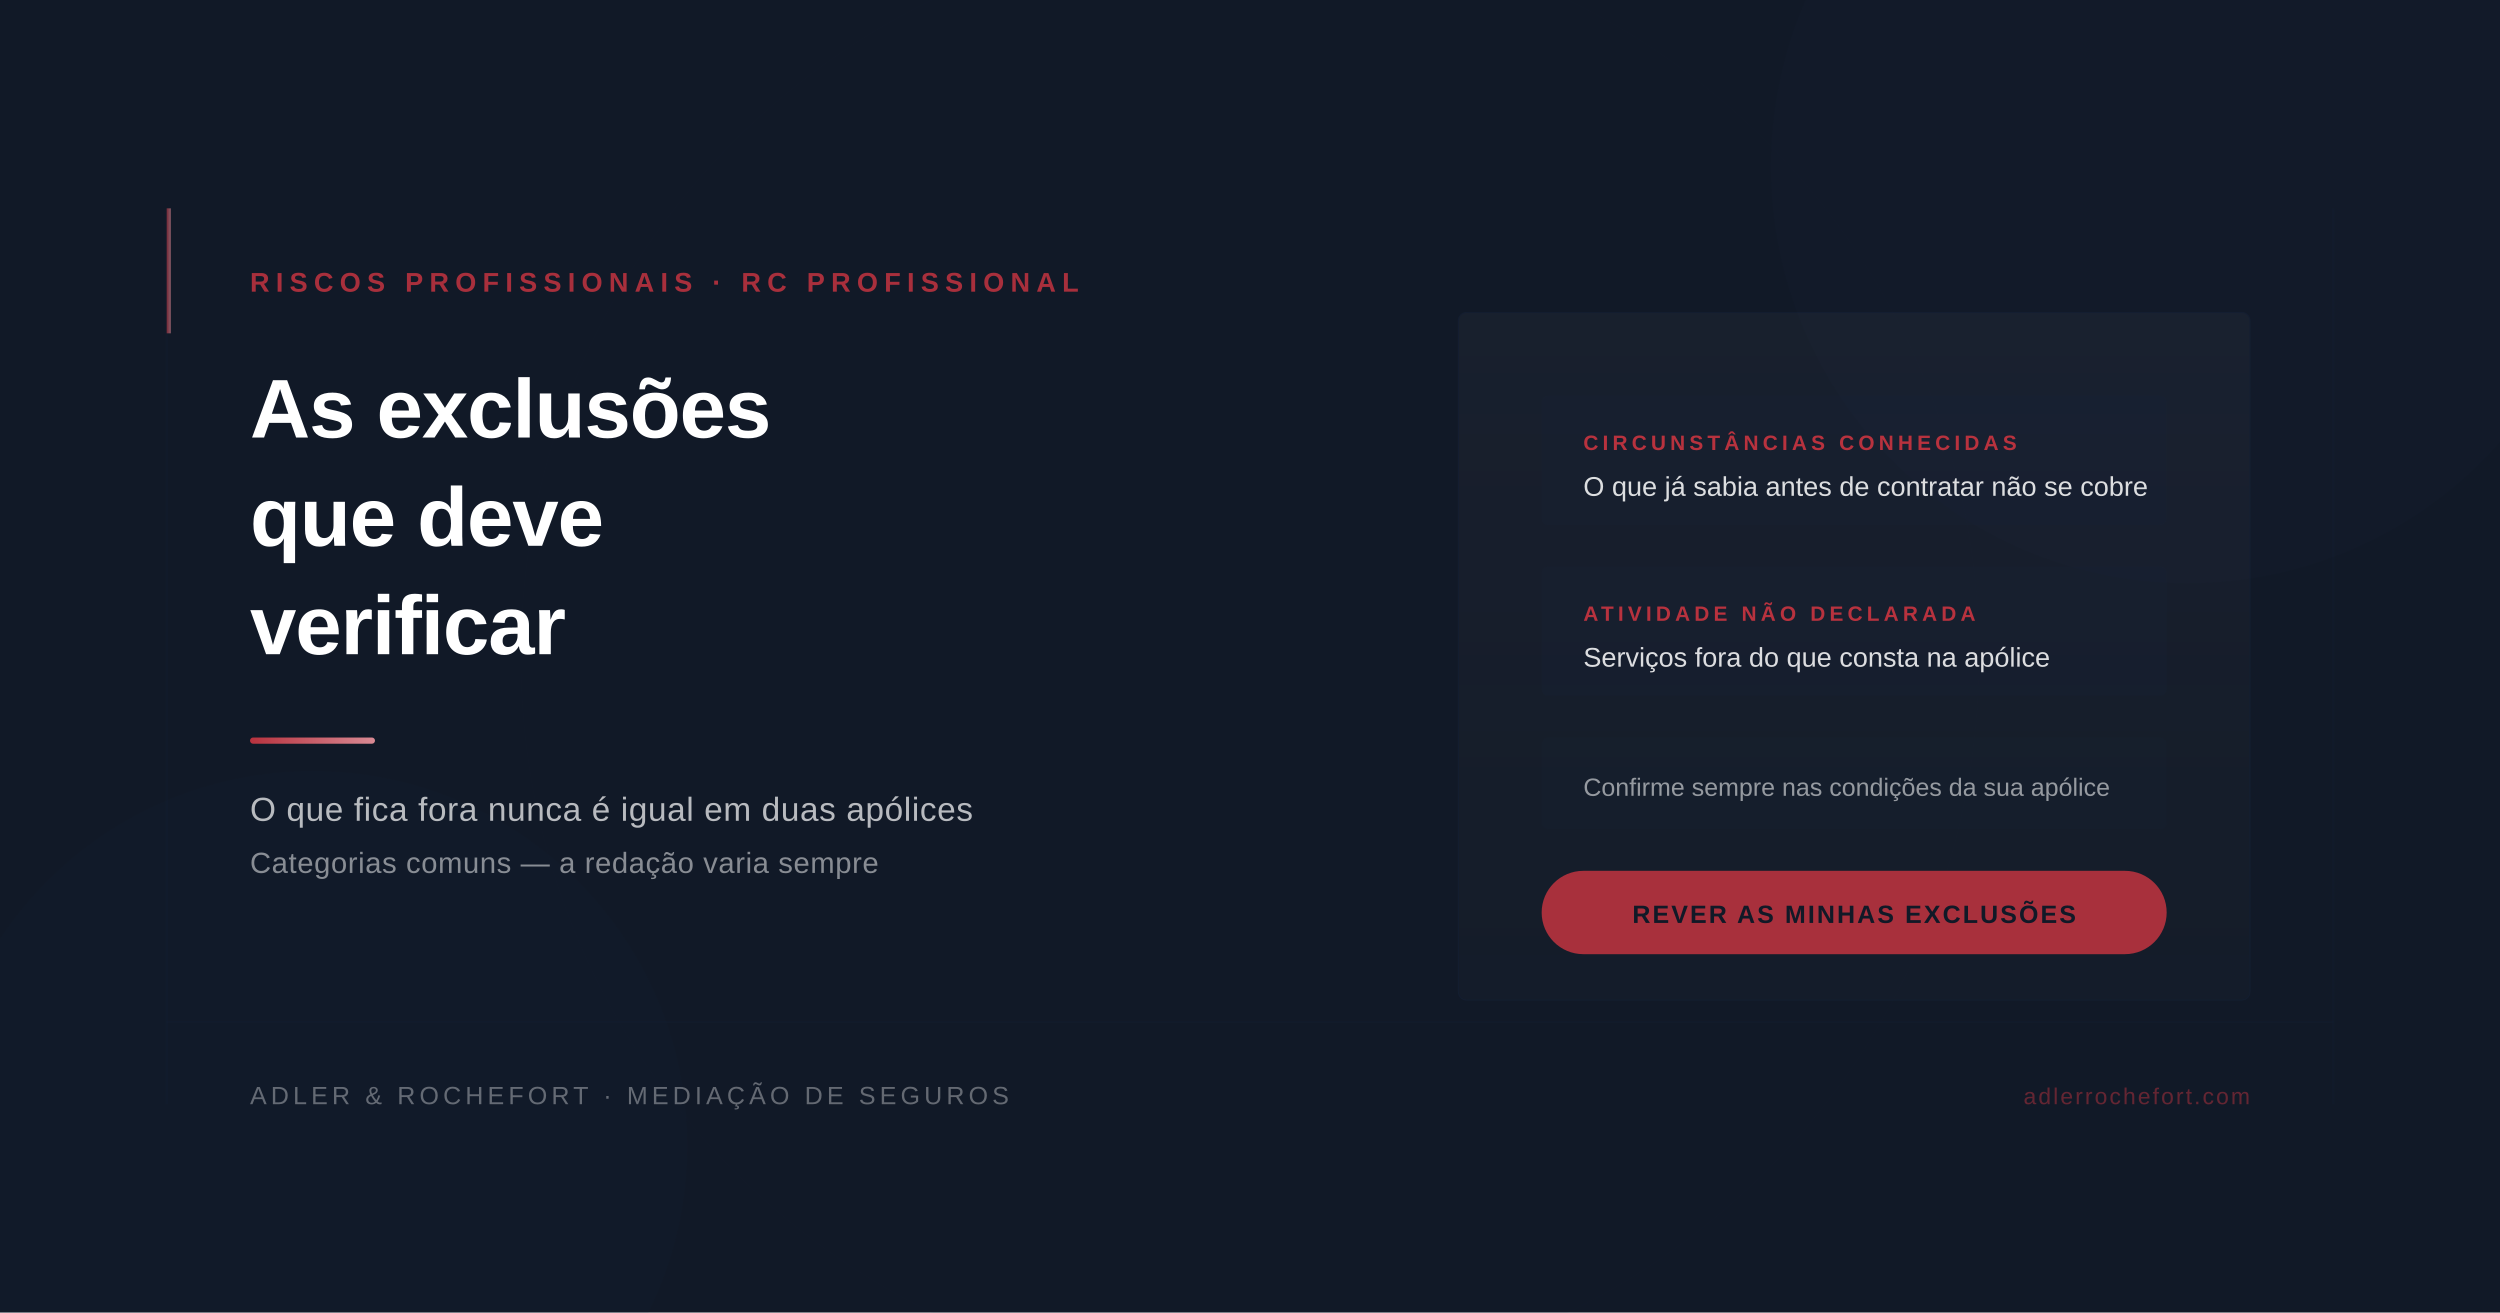
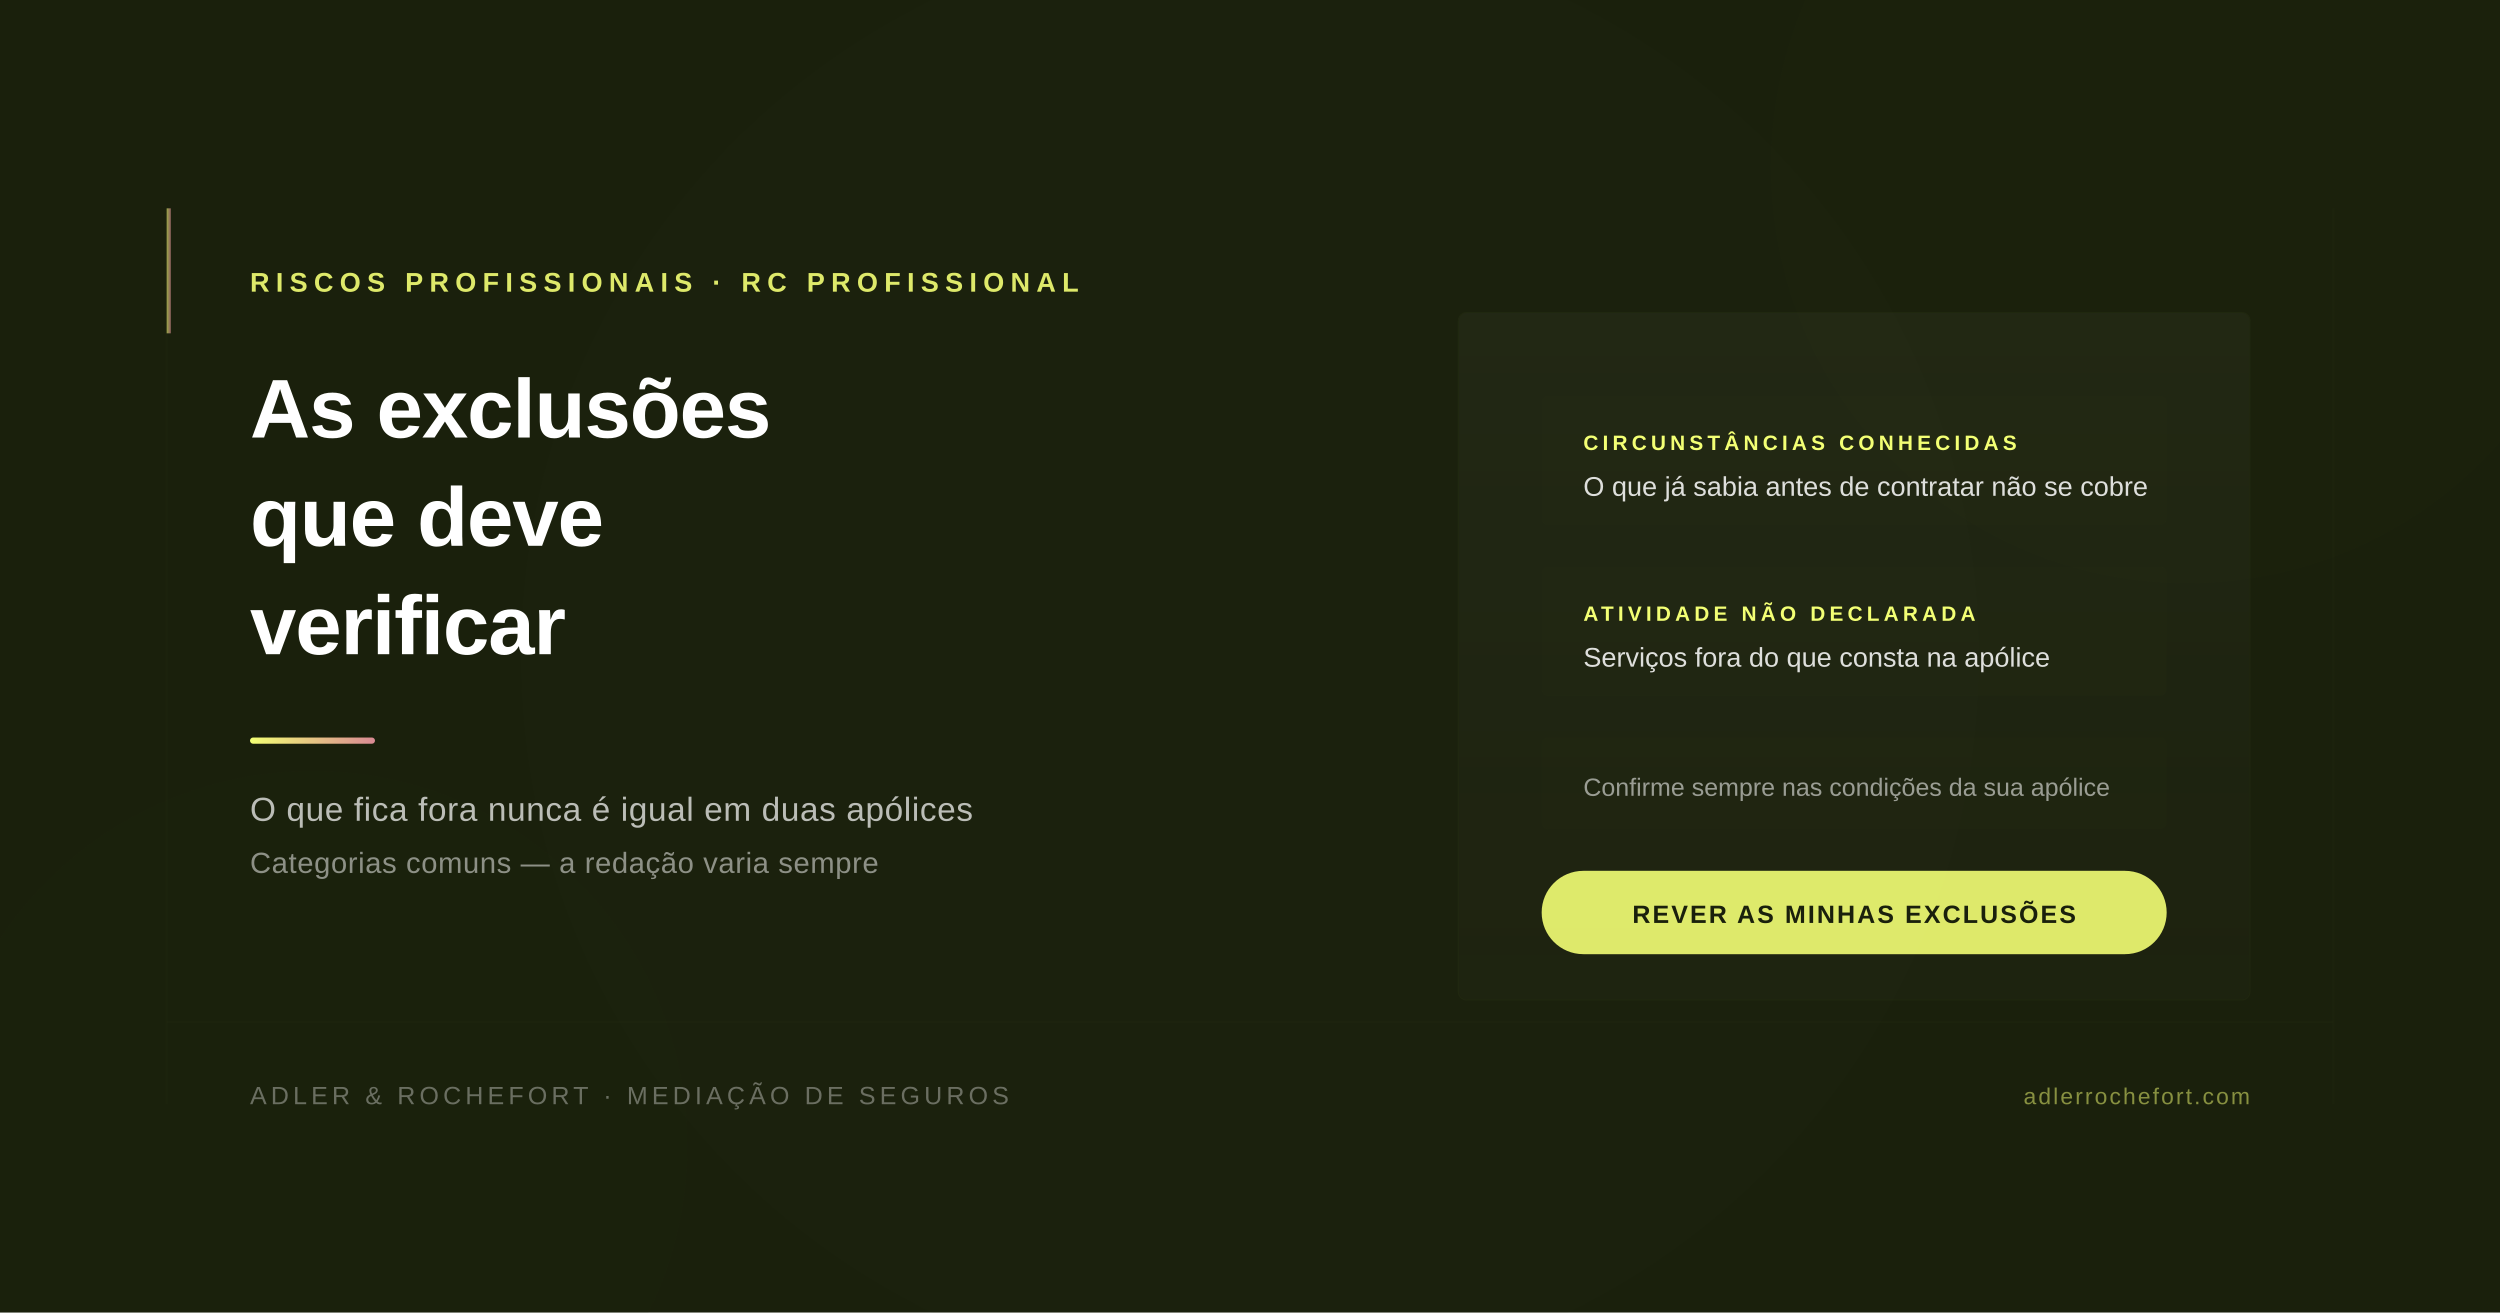
<svg xmlns="http://www.w3.org/2000/svg" viewBox="0 0 1200 630" width="1200" height="630">
  <defs>
    <linearGradient id="bg" x1="0%" y1="0%" x2="100%" y2="100%">
-       <stop offset="0%" style="stop-color:#111927;stop-opacity:1" />
-       <stop offset="100%" style="stop-color:#111927;stop-opacity:1" />
+       <stop offset="0%" style="stop-color:#1A200C;stop-opacity:1" />
+       <stop offset="100%" style="stop-color:#1A200C;stop-opacity:1" />
    </linearGradient>
    <linearGradient id="accent" x1="0%" y1="0%" x2="100%" y2="0%">
-       <stop offset="0%" style="stop-color:#B8323E;stop-opacity:1" />
+       <stop offset="0%" style="stop-color:#F3FF74;stop-opacity:1" />
      <stop offset="100%" style="stop-color:#D98A94;stop-opacity:1" />
    </linearGradient>
    <linearGradient id="cardBg" x1="0%" y1="0%" x2="0%" y2="100%">
      <stop offset="0%" style="stop-color:#F5F1E8;stop-opacity:0.08" />
      <stop offset="100%" style="stop-color:#F5F1E8;stop-opacity:0.03" />
    </linearGradient>
  </defs>
  <rect width="1200" height="630" fill="url(#bg)" />
-   <circle cx="1050" cy="80" r="200" fill="#17243D" opacity="0.08" />
-   <circle cx="150" cy="550" r="180" fill="#17243D" opacity="0.06" />
-   <circle cx="600" cy="315" r="350" fill="#17243D" opacity="0.04" />
-   <line x1="80" y1="100" x2="80" y2="530" stroke="#17243D" stroke-width="1" opacity="0.15" />
-   <line x1="1120" y1="100" x2="1120" y2="530" stroke="#17243D" stroke-width="1" opacity="0.15" />
+   <circle cx="1050" cy="80" r="200" fill="#283113" opacity="0.08" />
+   <circle cx="150" cy="550" r="180" fill="#283113" opacity="0.06" />
+   <circle cx="600" cy="315" r="350" fill="#283113" opacity="0.04" />
+   <line x1="80" y1="100" x2="80" y2="530" stroke="#283113" stroke-width="1" opacity="0.15" />
+   <line x1="1120" y1="100" x2="1120" y2="530" stroke="#283113" stroke-width="1" opacity="0.15" />
  <rect x="80" y="100" width="2" height="60" fill="url(#accent)" opacity="0.6" />
-   <text x="120" y="140" font-family="'Montserrat', 'Segoe UI', Arial, sans-serif" font-size="13" font-weight="700" letter-spacing="3" fill="#B8323E" opacity="0.9">RISCOS PROFISSIONAIS · RC PROFISSIONAL</text>
+   <text x="120" y="140" font-family="'Montserrat', 'Segoe UI', Arial, sans-serif" font-size="13" font-weight="700" letter-spacing="3" fill="#F3FF74" opacity="0.9">RISCOS PROFISSIONAIS · RC PROFISSIONAL</text>
  <text x="120" y="210" font-family="'Montserrat', 'Segoe UI', Arial, sans-serif" font-size="40" font-weight="700" fill="#FFFFFF" letter-spacing="-0.5">
    <tspan x="120" dy="0">As exclusões</tspan>
    <tspan x="120" dy="52">que deve</tspan>
    <tspan x="120" dy="52">verificar</tspan>
  </text>
  <rect x="120" y="354" width="60" height="3" fill="url(#accent)" rx="1.5" />
  <text x="120" y="394" font-family="'Montserrat', 'Segoe UI', Arial, sans-serif" font-size="16" fill="#FFFFFF" opacity="0.7" letter-spacing="0.3">
    <tspan x="120" dy="0">O que fica fora nunca é igual em duas apólices</tspan>
  </text>
  <text x="120" y="419" font-family="'Montserrat', 'Segoe UI', Arial, sans-serif" font-size="14" fill="#FFFFFF" opacity="0.5" letter-spacing="0.3">
    <tspan x="120" dy="0">Categorias comuns — a redação varia sempre</tspan>
  </text>
  <g transform="translate(700, 150)">
-     <rect x="0" y="0" width="380" height="330" rx="4" fill="url(#cardBg)" stroke="#17243D" stroke-width="0.5" opacity="0.4" />
+     <rect x="0" y="0" width="380" height="330" rx="4" fill="url(#cardBg)" stroke="#283113" stroke-width="0.5" opacity="0.4" />
    <g transform="translate(40, 40)">
-       <rect width="300" height="62" rx="3" fill="#17243D" opacity="0.15" />
-       <text x="20" y="26" font-family="'Montserrat', 'Segoe UI', Arial, sans-serif" font-size="10" font-weight="600" fill="#B8323E" letter-spacing="2">CIRCUNSTÂNCIAS CONHECIDAS</text>
+       <rect width="300" height="62" rx="3" fill="#283113" opacity="0.15" />
+       <text x="20" y="26" font-family="'Montserrat', 'Segoe UI', Arial, sans-serif" font-size="10" font-weight="600" fill="#F3FF74" letter-spacing="2">CIRCUNSTÂNCIAS CONHECIDAS</text>
      <text x="20" y="48" font-family="'Montserrat', 'Segoe UI', Arial, sans-serif" font-size="13" font-weight="500" fill="#FFFFFF" opacity="0.85">O que já sabia antes de contratar não se cobre</text>
    </g>
    <g transform="translate(40, 122)">
-       <rect width="300" height="62" rx="3" fill="#17243D" opacity="0.15" />
-       <text x="20" y="26" font-family="'Montserrat', 'Segoe UI', Arial, sans-serif" font-size="10" font-weight="600" fill="#B8323E" letter-spacing="2">ATIVIDADE NÃO DECLARADA</text>
+       <rect width="300" height="62" rx="3" fill="#283113" opacity="0.15" />
+       <text x="20" y="26" font-family="'Montserrat', 'Segoe UI', Arial, sans-serif" font-size="10" font-weight="600" fill="#F3FF74" letter-spacing="2">ATIVIDADE NÃO DECLARADA</text>
      <text x="20" y="48" font-family="'Montserrat', 'Segoe UI', Arial, sans-serif" font-size="13" font-weight="500" fill="#FFFFFF" opacity="0.85">Serviços fora do que consta na apólice</text>
    </g>
    <g transform="translate(40, 204)">
-       <rect width="300" height="44" rx="3" fill="#17243D" opacity="0.10" />
+       <rect width="300" height="44" rx="3" fill="#283113" opacity="0.10" />
      <text x="20" y="28" font-family="'Montserrat', 'Segoe UI', Arial, sans-serif" font-size="12" font-weight="400" fill="#FFFFFF" opacity="0.55">Confirme sempre nas condições da sua apólice</text>
    </g>
    <g transform="translate(40, 268)">
-       <rect width="300" height="40" rx="20" fill="#B8323E" opacity="0.9" />
-       <text x="150" y="25" font-family="'Montserrat', 'Segoe UI', Arial, sans-serif" font-size="12" font-weight="700" fill="#111927" text-anchor="middle" letter-spacing="1">REVER AS MINHAS EXCLUSÕES</text>
+       <rect width="300" height="40" rx="20" fill="#F3FF74" opacity="0.9" />
+       <text x="150" y="25" font-family="'Montserrat', 'Segoe UI', Arial, sans-serif" font-size="12" font-weight="700" fill="#1A200C" text-anchor="middle" letter-spacing="1">REVER AS MINHAS EXCLUSÕES</text>
    </g>
  </g>
-   <rect x="80" y="490" width="1040" height="1" fill="#17243D" opacity="0.15" />
+   <rect x="80" y="490" width="1040" height="1" fill="#283113" opacity="0.15" />
  <text x="120" y="530" font-family="'Montserrat', 'Segoe UI', Arial, sans-serif" font-size="12" fill="#FFFFFF" opacity="0.35" letter-spacing="2">ADLER &amp; ROCHEFORT · MEDIAÇÃO DE SEGUROS</text>
-   <text x="1080" y="530" font-family="'Montserrat', 'Segoe UI', Arial, sans-serif" font-size="11" fill="#B8323E" opacity="0.5" letter-spacing="1" text-anchor="end">adlerrochefort.com</text>
+   <text x="1080" y="530" font-family="'Montserrat', 'Segoe UI', Arial, sans-serif" font-size="11" fill="#F3FF74" opacity="0.5" letter-spacing="1" text-anchor="end">adlerrochefort.com</text>
</svg>
